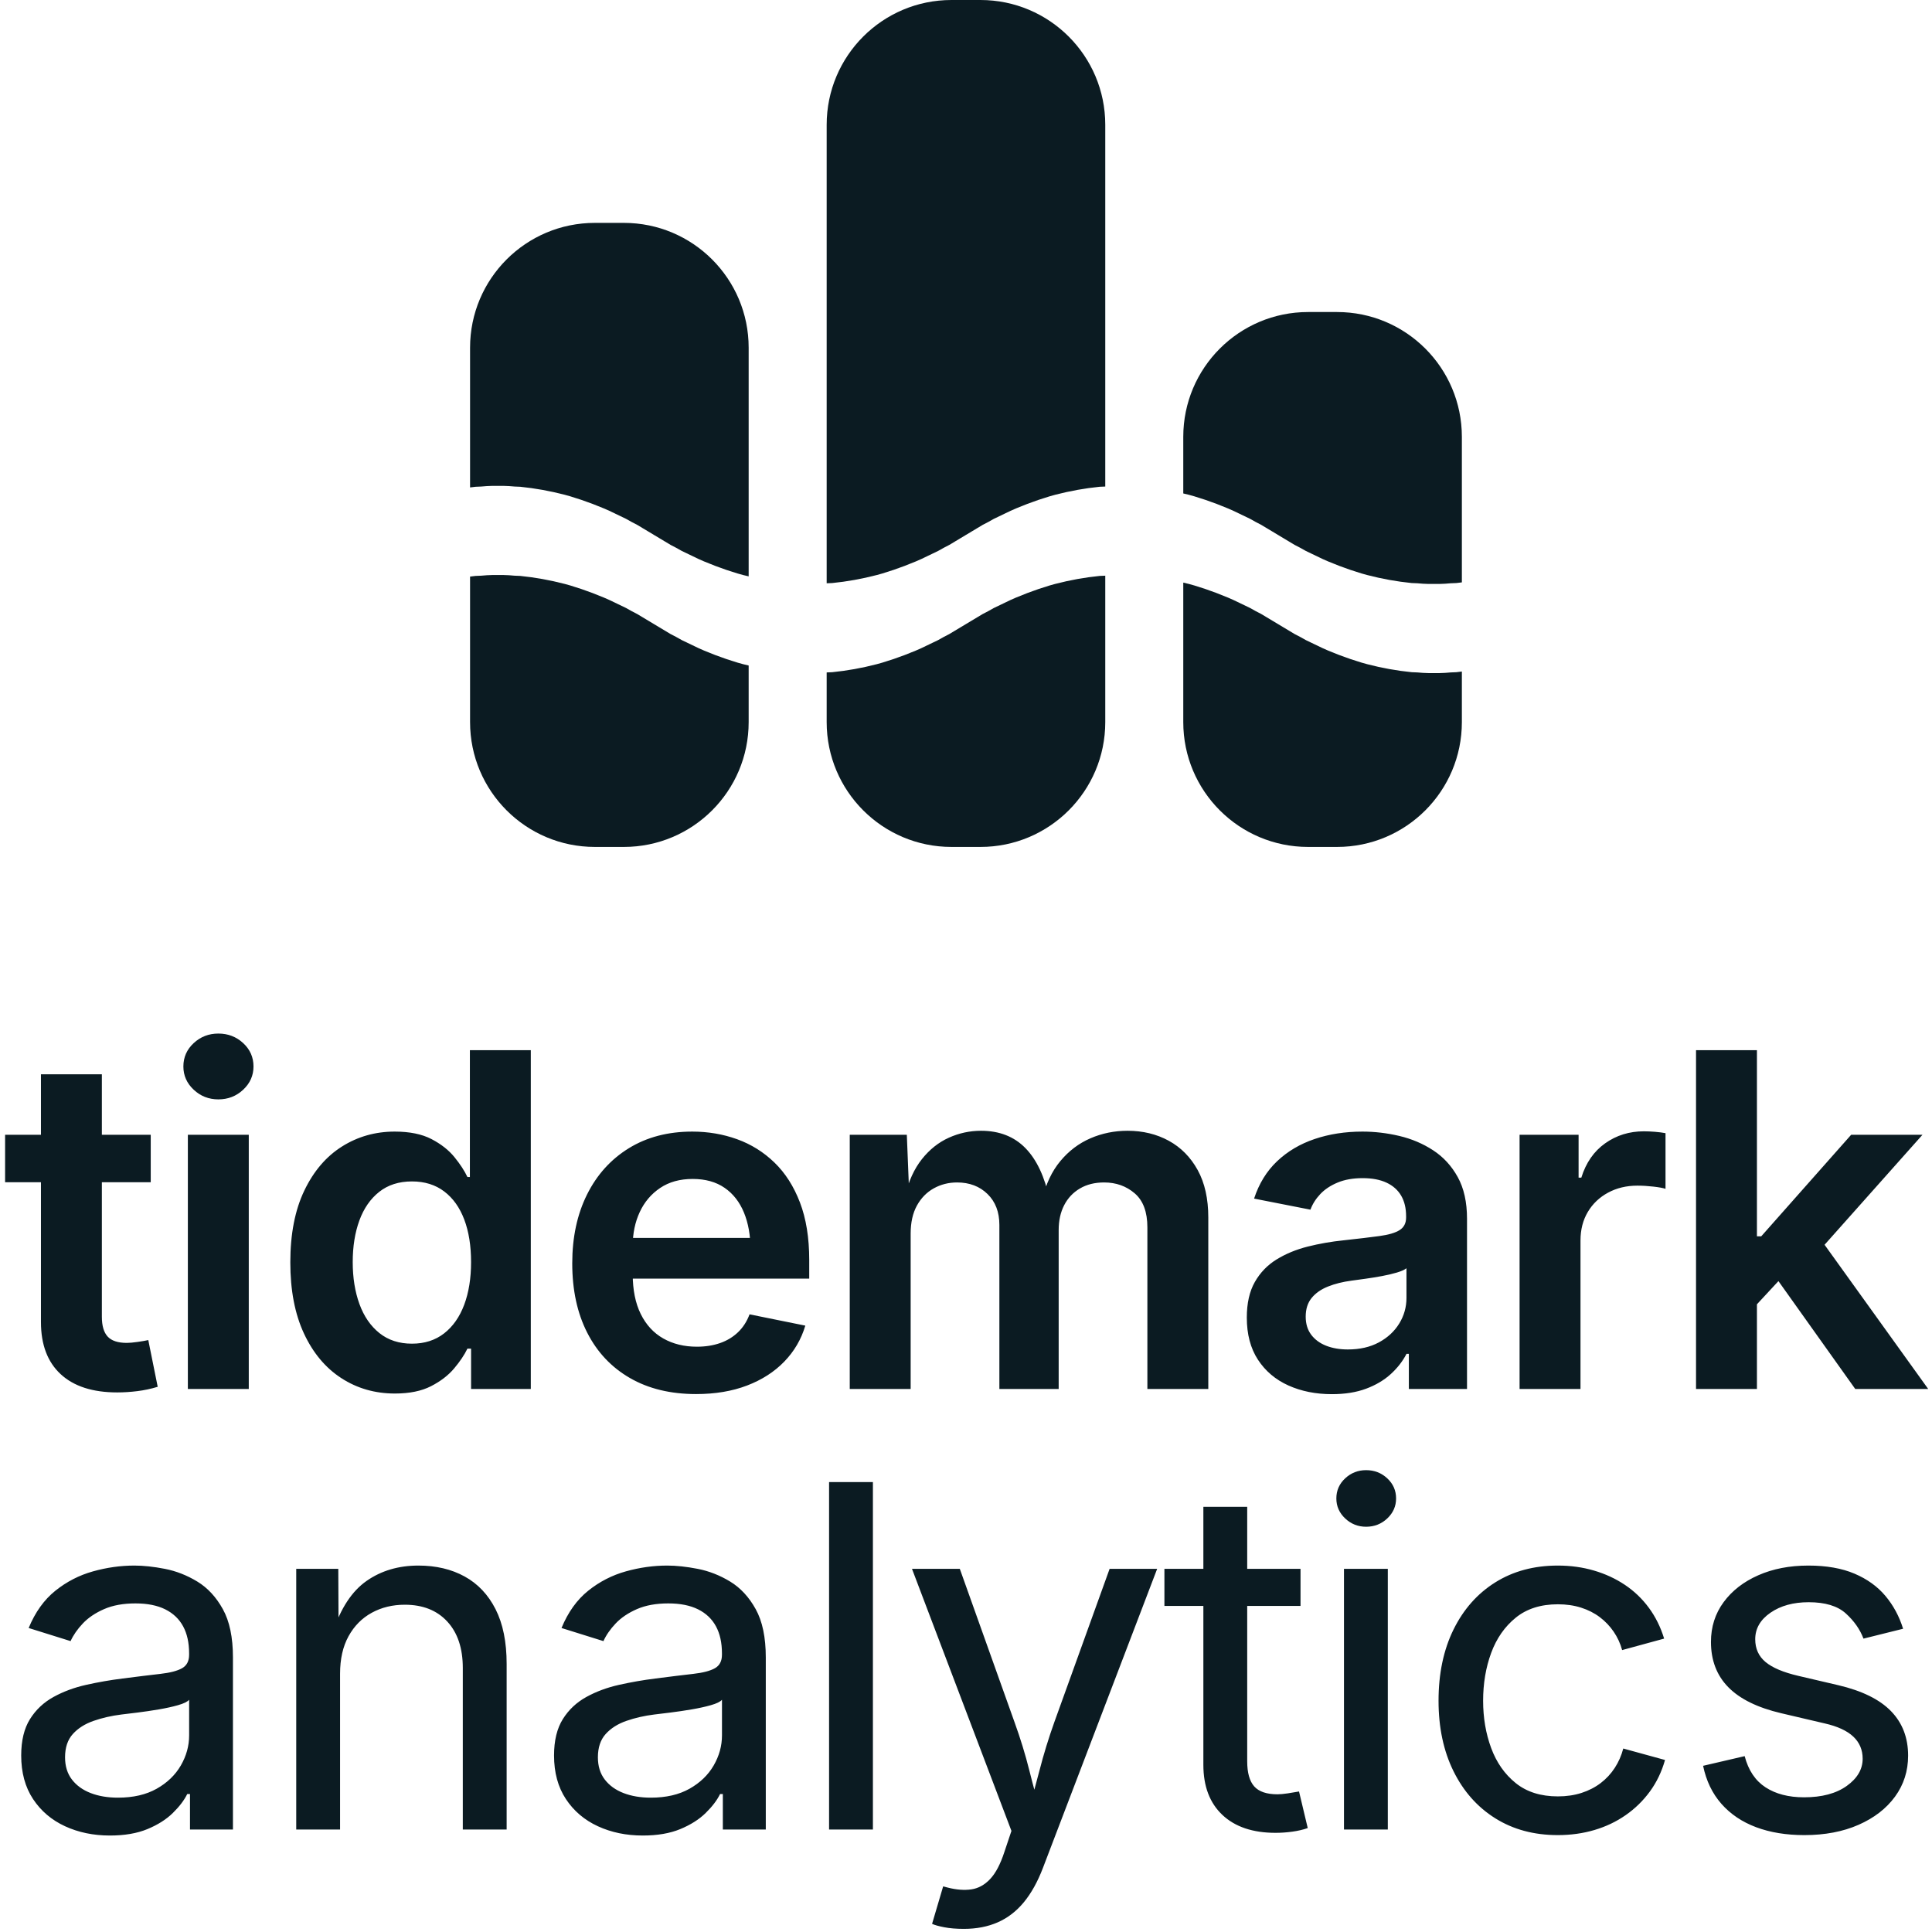
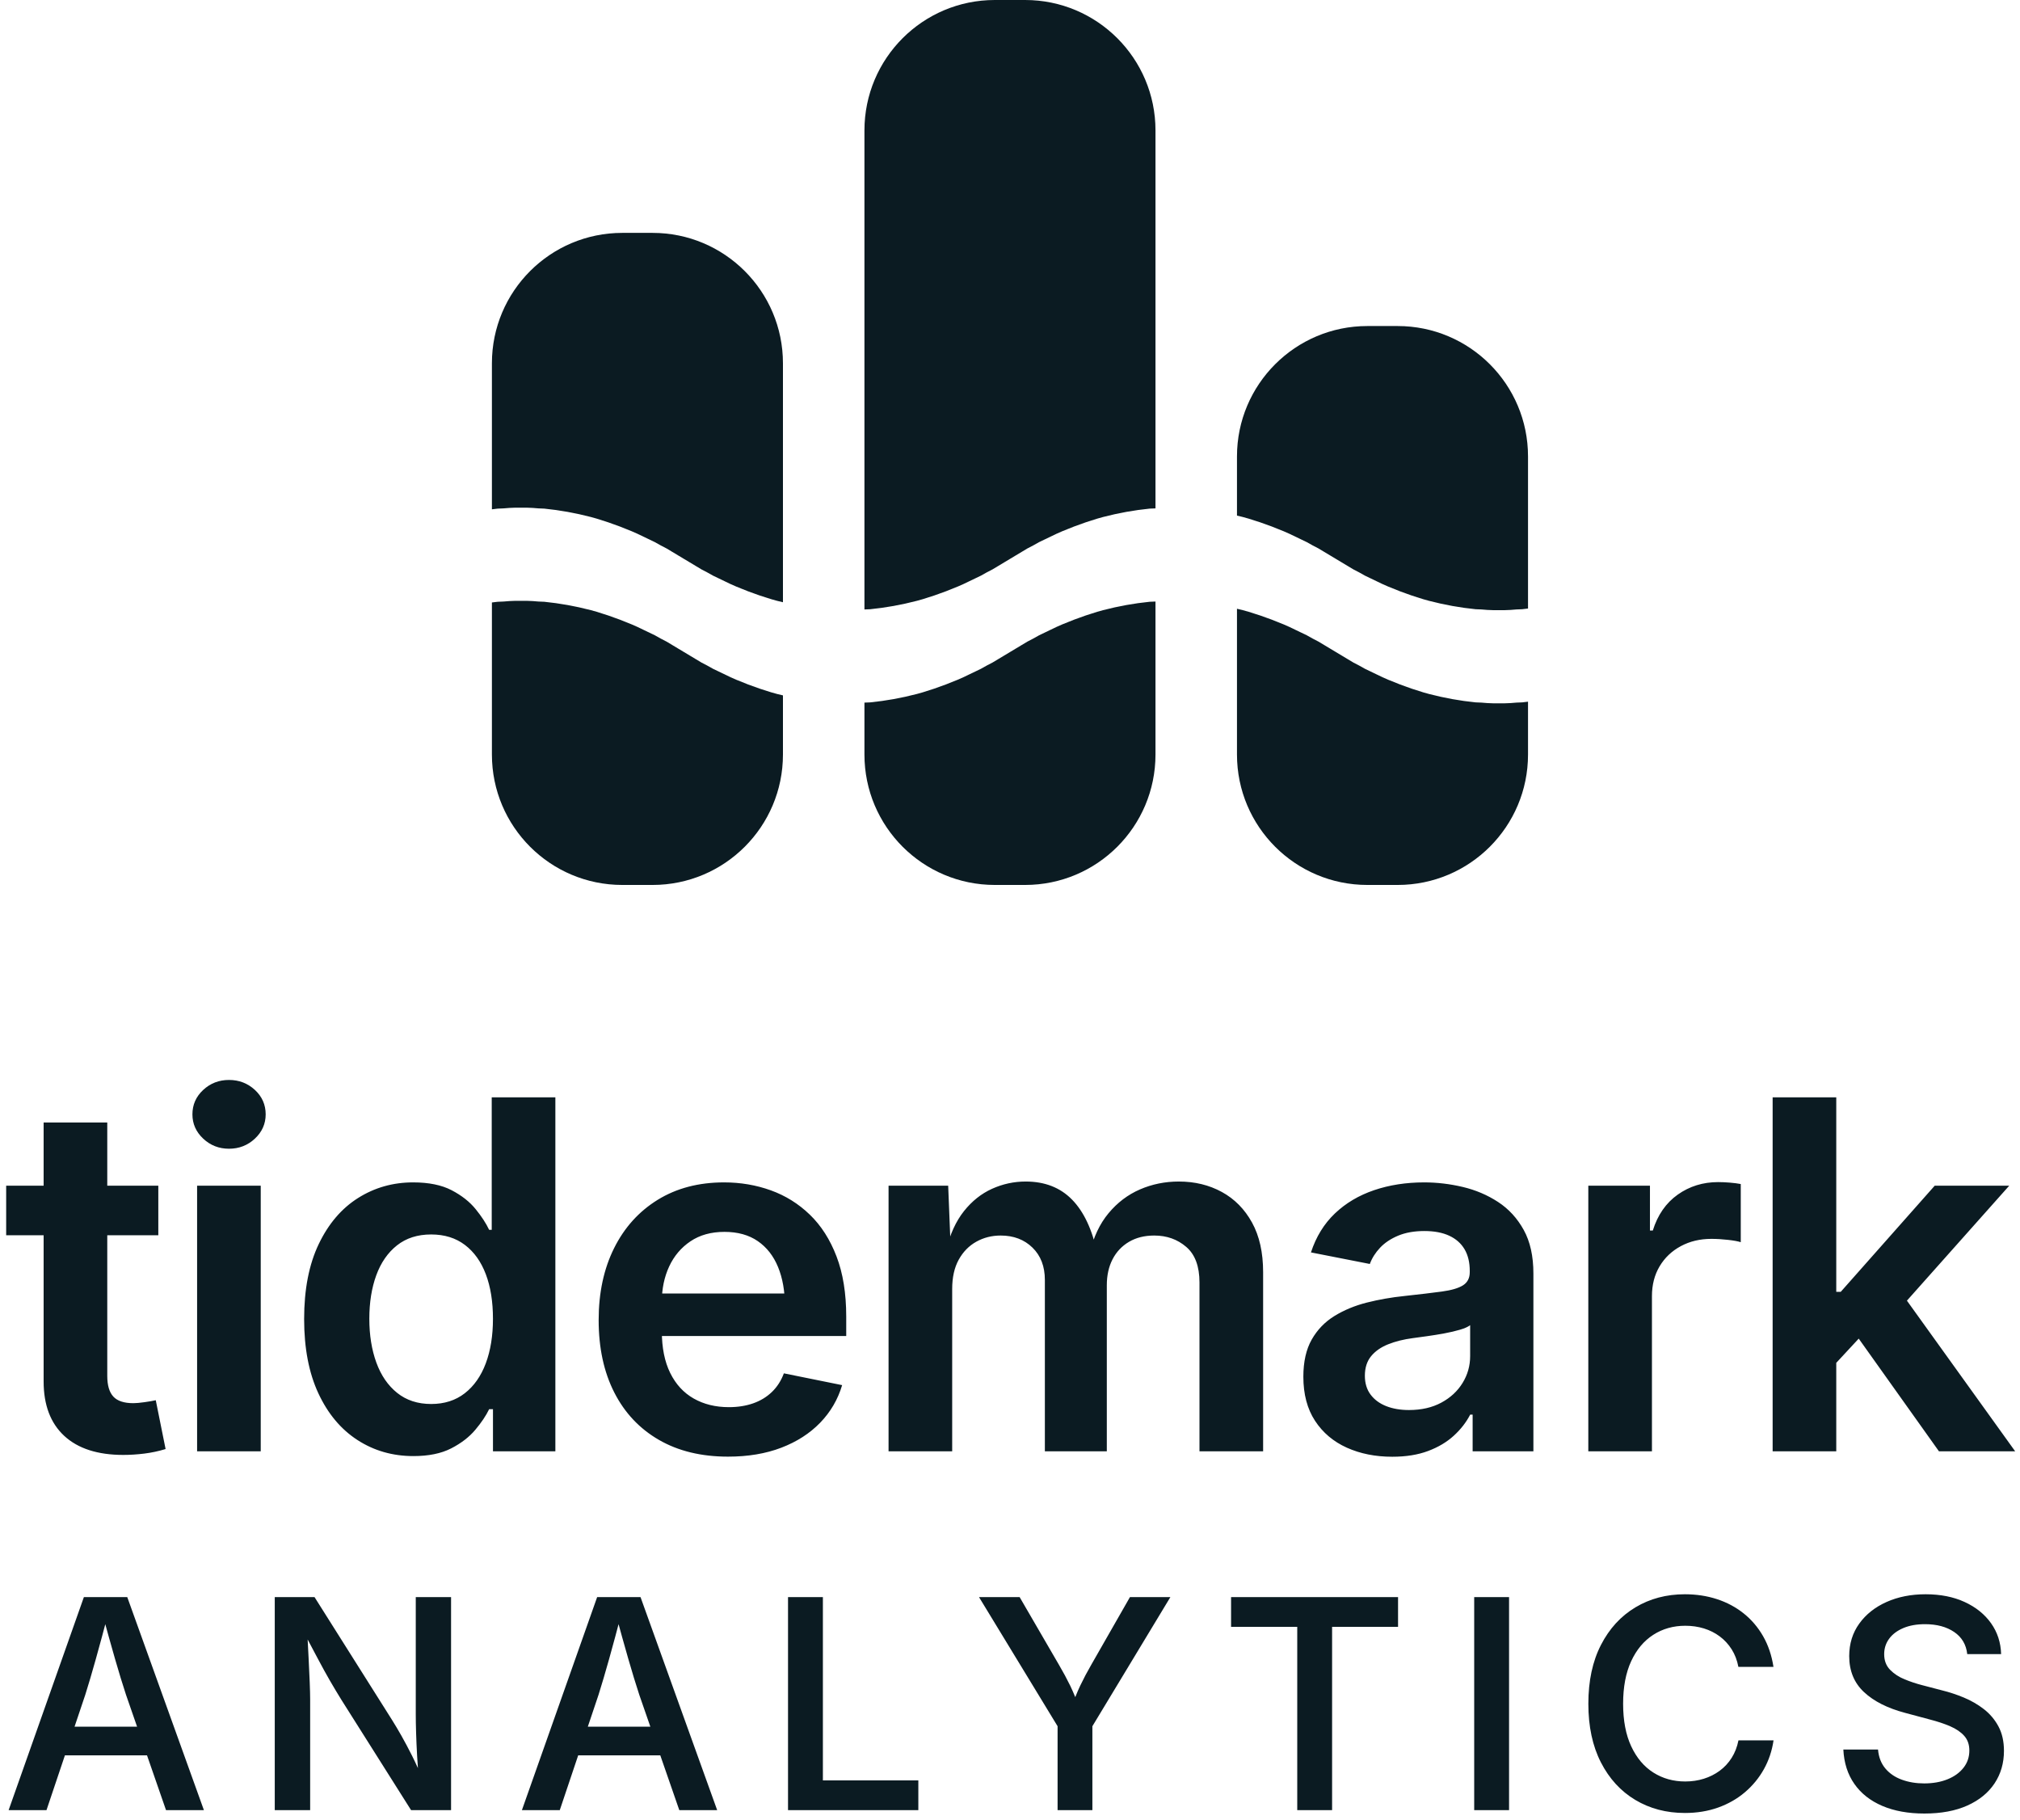
- <svg xmlns="http://www.w3.org/2000/svg" viewBox="0 0 140.99 141.07" width="141" height="141" role="img" aria-label="Tidemark Analytics">
+ <svg xmlns="http://www.w3.org/2000/svg" viewBox="0 0 140.99 127.17" width="141" height="127" role="img" aria-label="Tidemark Analytics">
  <g fill="#0B1B22" transform="translate(31.435 -8.137) scale(1.6274)">
    <path d="M1.75 20.60A5.6 5.6 0 0 1 7.35 15.00H8.65A5.6 5.6 0 0 1 14.25 20.60L14.25 30.86 14.00 30.80 13.75 30.73 13.50 30.65 13.25 30.57 13.00 30.48 12.75 30.39 12.50 30.29 12.25 30.19 12.00 30.08 11.75 29.96 11.50 29.84 11.25 29.72 11.00 29.58 10.75 29.45 10.50 29.30 10.25 29.15 10.00 29.00 9.75 28.85 9.50 28.70 9.25 28.55 9.00 28.42 8.75 28.28 8.50 28.16 8.25 28.04 8.00 27.92 7.75 27.81 7.50 27.71 7.25 27.61 7.00 27.52 6.75 27.43 6.50 27.35 6.25 27.27 6.00 27.20 5.75 27.14 5.50 27.08 5.25 27.03 5.00 26.98 4.75 26.94 4.50 26.90 4.25 26.87 4.00 26.84 3.75 26.83 3.50 26.81 3.25 26.80 3.00 26.80 2.75 26.80 2.50 26.81 2.25 26.83 2.00 26.84 1.75 26.87Z" />
    <path d="M1.75 30.87 2.00 30.84 2.25 30.83 2.50 30.81 2.75 30.80 3.00 30.80 3.25 30.80 3.50 30.81 3.75 30.83 4.00 30.84 4.25 30.87 4.50 30.90 4.75 30.94 5.00 30.98 5.25 31.03 5.50 31.08 5.75 31.14 6.00 31.20 6.25 31.27 6.50 31.35 6.75 31.43 7.00 31.52 7.25 31.61 7.50 31.71 7.75 31.81 8.00 31.92 8.25 32.04 8.50 32.16 8.75 32.28 9.00 32.42 9.25 32.55 9.50 32.70 9.75 32.85 10.00 33.00 10.25 33.15 10.50 33.30 10.75 33.45 11.00 33.58 11.25 33.72 11.50 33.84 11.75 33.96 12.00 34.08 12.25 34.19 12.50 34.29 12.75 34.39 13.00 34.48 13.25 34.57 13.50 34.65 13.75 34.73 14.00 34.80 14.25 34.86L14.25 37.40A5.6 5.6 0 0 1 8.65 43H7.35A5.6 5.6 0 0 1 1.75 37.40Z" />
    <path d="M17.75 10.60A5.6 5.6 0 0 1 23.35 5.00H24.65A5.6 5.6 0 0 1 30.25 10.60L30.25 26.83 30.00 26.84 29.75 26.87 29.50 26.90 29.25 26.94 29.00 26.98 28.75 27.03 28.50 27.08 28.25 27.14 28.00 27.20 27.75 27.27 27.50 27.35 27.25 27.43 27.00 27.52 26.75 27.61 26.50 27.71 26.25 27.81 26.00 27.92 25.75 28.04 25.50 28.16 25.25 28.28 25.00 28.42 24.75 28.55 24.50 28.70 24.25 28.85 24.00 29.00 23.75 29.15 23.50 29.30 23.25 29.45 23.00 29.58 22.75 29.72 22.50 29.84 22.25 29.96 22.00 30.08 21.75 30.19 21.50 30.29 21.25 30.39 21.00 30.48 20.75 30.57 20.50 30.65 20.25 30.73 20.00 30.80 19.75 30.86 19.50 30.92 19.25 30.97 19.00 31.02 18.75 31.06 18.50 31.10 18.25 31.13 18.00 31.16 17.75 31.17Z" />
    <path d="M17.75 35.17 18.00 35.16 18.25 35.13 18.50 35.10 18.75 35.06 19.00 35.02 19.25 34.97 19.50 34.92 19.75 34.86 20.00 34.80 20.25 34.73 20.50 34.65 20.75 34.57 21.00 34.48 21.25 34.39 21.50 34.29 21.75 34.19 22.00 34.08 22.25 33.96 22.50 33.84 22.75 33.72 23.00 33.58 23.25 33.45 23.50 33.30 23.75 33.15 24.00 33.00 24.25 32.85 24.50 32.70 24.75 32.55 25.00 32.42 25.25 32.28 25.50 32.16 25.75 32.04 26.00 31.92 26.25 31.81 26.50 31.71 26.75 31.61 27.00 31.52 27.25 31.43 27.50 31.35 27.75 31.27 28.00 31.20 28.25 31.14 28.50 31.08 28.75 31.03 29.00 30.98 29.25 30.94 29.50 30.90 29.75 30.87 30.00 30.84 30.25 30.83L30.25 37.40A5.6 5.6 0 0 1 24.65 43H23.35A5.6 5.6 0 0 1 17.75 37.40Z" />
    <path d="M33.75 24.60A5.6 5.6 0 0 1 39.35 19.00H40.65A5.6 5.6 0 0 1 46.25 24.60L46.25 31.13 46.00 31.16 45.75 31.17 45.50 31.19 45.25 31.20 45.00 31.20 44.75 31.20 44.50 31.19 44.25 31.17 44.00 31.16 43.75 31.13 43.50 31.10 43.25 31.06 43.00 31.02 42.75 30.97 42.50 30.92 42.25 30.86 42.00 30.80 41.75 30.73 41.50 30.65 41.25 30.57 41.00 30.48 40.75 30.39 40.50 30.29 40.25 30.19 40.00 30.08 39.75 29.96 39.50 29.84 39.25 29.72 39.00 29.58 38.75 29.45 38.50 29.30 38.25 29.15 38.00 29.00 37.75 28.85 37.50 28.70 37.25 28.55 37.00 28.42 36.75 28.28 36.50 28.16 36.25 28.04 36.00 27.92 35.75 27.81 35.50 27.71 35.25 27.61 35.00 27.52 34.75 27.43 34.50 27.35 34.25 27.27 34.00 27.20 33.75 27.14Z" />
    <path d="M33.75 31.14 34.00 31.20 34.25 31.27 34.50 31.35 34.75 31.43 35.00 31.52 35.25 31.61 35.50 31.71 35.75 31.81 36.00 31.92 36.25 32.04 36.50 32.16 36.75 32.28 37.00 32.42 37.25 32.55 37.50 32.70 37.75 32.85 38.00 33.00 38.25 33.15 38.50 33.30 38.75 33.45 39.00 33.58 39.25 33.72 39.50 33.84 39.75 33.96 40.00 34.08 40.25 34.19 40.50 34.29 40.75 34.39 41.00 34.48 41.25 34.57 41.50 34.65 41.75 34.73 42.00 34.80 42.25 34.86 42.50 34.92 42.75 34.97 43.00 35.02 43.25 35.06 43.50 35.10 43.75 35.13 44.00 35.16 44.25 35.17 44.50 35.19 44.75 35.20 45.00 35.20 45.25 35.20 45.50 35.19 45.75 35.17 46.00 35.16 46.25 35.13L46.25 37.40A5.6 5.6 0 0 1 40.65 43H39.35A5.6 5.6 0 0 1 33.75 37.40Z" />
  </g>
  <g transform="translate(0.000 101.419)">
-     <path d="M10.966 -18.561V-15.097H0.332V-18.561ZM2.95 -22.977H7.398V-5.268Q7.398 -4.286 7.822 -3.825Q8.246 -3.364 9.221 -3.364Q9.51 -3.364 10.002 -3.434Q10.495 -3.503 10.788 -3.57L11.475 -0.159Q10.74 0.066 9.983 0.159Q9.226 0.252 8.52 0.252Q5.83 0.252 4.39 -1.08Q2.95 -2.413 2.95 -4.884Z M13.677 0.0V-18.561H18.125V0.0ZM15.905 -21.145Q14.854 -21.145 14.102 -21.851Q13.35 -22.558 13.35 -23.546Q13.35 -24.556 14.102 -25.253Q14.854 -25.951 15.905 -25.951Q16.963 -25.951 17.717 -25.254Q18.47 -24.557 18.47 -23.547Q18.47 -22.557 17.717 -21.851Q16.963 -21.145 15.905 -21.145Z M28.793 0.333Q26.617 0.333 24.884 -0.79Q23.15 -1.913 22.154 -4.051Q21.158 -6.19 21.158 -9.244Q21.158 -12.353 22.179 -14.483Q23.199 -16.613 24.93 -17.703Q26.66 -18.793 28.777 -18.793Q30.416 -18.793 31.468 -18.245Q32.521 -17.696 33.146 -16.924Q33.772 -16.153 34.09 -15.477H34.27V-24.736H38.718V0.0H34.357V-2.944H34.09Q33.759 -2.259 33.12 -1.5Q32.481 -0.741 31.434 -0.204Q30.386 0.333 28.793 0.333ZM30.037 -3.307Q31.422 -3.307 32.386 -4.057Q33.351 -4.807 33.854 -6.147Q34.356 -7.488 34.356 -9.264Q34.356 -11.053 33.859 -12.371Q33.361 -13.69 32.396 -14.422Q31.432 -15.154 30.037 -15.154Q28.613 -15.154 27.649 -14.392Q26.686 -13.63 26.2 -12.301Q25.715 -10.973 25.715 -9.264Q25.715 -7.551 26.205 -6.203Q26.696 -4.854 27.664 -4.08Q28.633 -3.307 30.037 -3.307Z M50.786 0.372Q47.984 0.372 45.955 -0.8Q43.925 -1.972 42.835 -4.114Q41.744 -6.256 41.744 -9.17Q41.744 -12.032 42.823 -14.197Q43.902 -16.362 45.875 -17.578Q47.848 -18.793 50.509 -18.793Q52.237 -18.793 53.778 -18.237Q55.319 -17.682 56.506 -16.535Q57.693 -15.389 58.37 -13.619Q59.048 -11.849 59.048 -9.414V-8.057H43.783V-11.028H56.839L54.761 -10.164Q54.761 -11.714 54.283 -12.877Q53.806 -14.04 52.868 -14.687Q51.93 -15.335 50.535 -15.335Q49.141 -15.335 48.163 -14.677Q47.185 -14.02 46.672 -12.917Q46.16 -11.814 46.16 -10.455V-8.39Q46.16 -6.66 46.745 -5.474Q47.331 -4.288 48.391 -3.687Q49.451 -3.086 50.848 -3.086Q51.779 -3.086 52.541 -3.352Q53.303 -3.618 53.852 -4.146Q54.401 -4.673 54.69 -5.449L58.762 -4.625Q58.317 -3.126 57.229 -2.001Q56.14 -0.876 54.51 -0.252Q52.879 0.372 50.786 0.372Z M62.007 0.0V-18.561H66.174L66.355 -14.068H66.031Q66.439 -15.73 67.277 -16.784Q68.115 -17.837 69.239 -18.345Q70.363 -18.853 71.591 -18.853Q73.596 -18.853 74.833 -17.588Q76.07 -16.323 76.593 -13.838H76.064Q76.455 -15.522 77.381 -16.636Q78.307 -17.751 79.58 -18.302Q80.853 -18.853 82.291 -18.853Q83.967 -18.853 85.302 -18.123Q86.636 -17.393 87.412 -15.985Q88.187 -14.577 88.187 -12.518V0.0H83.739V-11.797Q83.739 -13.49 82.814 -14.284Q81.889 -15.079 80.579 -15.079Q79.558 -15.079 78.811 -14.638Q78.064 -14.197 77.663 -13.419Q77.262 -12.64 77.262 -11.606V0.0H72.932V-11.977Q72.932 -13.39 72.067 -14.234Q71.202 -15.079 69.842 -15.079Q68.914 -15.079 68.14 -14.648Q67.367 -14.217 66.91 -13.389Q66.454 -12.56 66.454 -11.346V0.0Z M97.213 0.379Q95.446 0.379 94.036 -0.255Q92.627 -0.89 91.813 -2.135Q90.999 -3.381 90.999 -5.214Q90.999 -6.781 91.584 -7.81Q92.169 -8.839 93.174 -9.458Q94.179 -10.076 95.44 -10.395Q96.702 -10.713 98.056 -10.853Q99.677 -11.029 100.68 -11.165Q101.684 -11.301 102.157 -11.6Q102.63 -11.899 102.63 -12.52V-12.606Q102.63 -13.499 102.268 -14.117Q101.905 -14.735 101.2 -15.064Q100.494 -15.394 99.456 -15.394Q98.404 -15.394 97.628 -15.071Q96.853 -14.748 96.362 -14.228Q95.871 -13.707 95.645 -13.092L91.53 -13.9Q92.067 -15.541 93.206 -16.624Q94.346 -17.707 95.948 -18.25Q97.551 -18.793 99.445 -18.793Q100.789 -18.793 102.14 -18.474Q103.492 -18.154 104.609 -17.424Q105.726 -16.694 106.402 -15.47Q107.078 -14.246 107.078 -12.426V0.0H102.831V-2.563H102.659Q102.245 -1.758 101.511 -1.088Q100.778 -0.419 99.711 -0.02Q98.645 0.379 97.213 0.379ZM98.378 -2.885Q99.683 -2.885 100.641 -3.401Q101.6 -3.917 102.128 -4.777Q102.657 -5.637 102.657 -6.654V-8.814Q102.441 -8.644 101.952 -8.499Q101.463 -8.354 100.852 -8.241Q100.24 -8.128 99.653 -8.047Q99.065 -7.965 98.647 -7.909Q97.686 -7.783 96.926 -7.479Q96.165 -7.175 95.732 -6.644Q95.299 -6.113 95.299 -5.281Q95.299 -4.496 95.699 -3.963Q96.098 -3.431 96.79 -3.158Q97.483 -2.885 98.378 -2.885Z M110.916 0.0V-18.561H115.225V-15.429H115.424Q115.932 -17.064 117.166 -17.938Q118.401 -18.813 119.989 -18.813Q120.36 -18.813 120.807 -18.777Q121.253 -18.74 121.572 -18.678V-14.614Q121.294 -14.707 120.687 -14.776Q120.081 -14.846 119.516 -14.846Q118.326 -14.846 117.38 -14.336Q116.434 -13.826 115.899 -12.927Q115.364 -12.028 115.364 -10.845V0.0Z M127.861 -5.767V-11.145H128.56L135.128 -18.561H140.336L132.167 -9.384H131.217ZM123.8 0.0V-24.736H128.247V0.0ZM135.425 0.0 129.45 -8.391 132.456 -11.544 140.752 0.0Z M7.985 32.607Q6.179 32.607 4.709 31.929Q3.238 31.251 2.373 29.943Q1.508 28.635 1.508 26.761Q1.508 25.129 2.151 24.104Q2.793 23.08 3.87 22.488Q4.946 21.896 6.256 21.604Q7.565 21.311 8.899 21.143Q10.598 20.925 11.667 20.804Q12.735 20.683 13.252 20.392Q13.768 20.101 13.768 19.409V19.308Q13.768 18.141 13.332 17.333Q12.895 16.524 12.025 16.091Q11.154 15.658 9.85 15.658Q8.514 15.658 7.559 16.075Q6.604 16.492 6.009 17.121Q5.414 17.75 5.114 18.411L2.053 17.454Q2.768 15.722 4.004 14.731Q5.241 13.74 6.752 13.318Q8.264 12.895 9.772 12.895Q10.764 12.895 11.996 13.134Q13.229 13.373 14.363 14.06Q15.496 14.747 16.232 16.077Q16.969 17.406 16.969 19.603V32.17H13.833V29.578H13.631Q13.299 30.257 12.58 30.961Q11.862 31.666 10.725 32.137Q9.589 32.607 7.985 32.607ZM8.573 29.842Q10.243 29.842 11.4 29.19Q12.557 28.538 13.164 27.491Q13.77 26.443 13.77 25.296V22.695Q13.58 22.912 12.962 23.088Q12.343 23.264 11.551 23.399Q10.759 23.533 10.015 23.626Q9.272 23.719 8.83 23.77Q7.735 23.906 6.789 24.236Q5.844 24.566 5.277 25.196Q4.71 25.826 4.71 26.894Q4.71 27.865 5.212 28.519Q5.714 29.172 6.583 29.507Q7.453 29.842 8.573 29.842Z M24.791 20.788V32.17H21.59V13.134H24.661L24.682 17.757H24.264Q25.125 15.135 26.728 14.015Q28.332 12.895 30.511 12.895Q32.438 12.895 33.887 13.692Q35.336 14.488 36.145 16.081Q36.954 17.674 36.954 20.079V32.17H33.753V20.377Q33.753 18.209 32.619 16.982Q31.486 15.754 29.519 15.754Q28.176 15.754 27.103 16.342Q26.03 16.93 25.41 18.054Q24.791 19.177 24.791 20.788Z M46.892 32.607Q45.086 32.607 43.616 31.929Q42.145 31.251 41.28 29.943Q40.415 28.635 40.415 26.761Q40.415 25.129 41.058 24.104Q41.7 23.08 42.777 22.488Q43.853 21.896 45.163 21.604Q46.472 21.311 47.806 21.143Q49.505 20.925 50.574 20.804Q51.642 20.683 52.159 20.392Q52.675 20.101 52.675 19.409V19.308Q52.675 18.141 52.239 17.333Q51.802 16.524 50.932 16.091Q50.061 15.658 48.757 15.658Q47.421 15.658 46.466 16.075Q45.511 16.492 44.916 17.121Q44.321 17.75 44.021 18.411L40.96 17.454Q41.675 15.722 42.911 14.731Q44.148 13.74 45.659 13.318Q47.171 12.895 48.679 12.895Q49.671 12.895 50.903 13.134Q52.136 13.373 53.27 14.06Q54.403 14.747 55.139 16.077Q55.876 17.406 55.876 19.603V32.17H52.74V29.578H52.538Q52.206 30.257 51.487 30.961Q50.769 31.666 49.632 32.137Q48.496 32.607 46.892 32.607ZM47.48 29.842Q49.15 29.842 50.307 29.19Q51.464 28.538 52.071 27.491Q52.677 26.443 52.677 25.296V22.695Q52.487 22.912 51.869 23.088Q51.25 23.264 50.458 23.399Q49.666 23.533 48.922 23.626Q48.179 23.719 47.737 23.77Q46.642 23.906 45.696 24.236Q44.751 24.566 44.184 25.196Q43.617 25.826 43.617 26.894Q43.617 27.865 44.119 28.519Q44.621 29.172 45.49 29.507Q46.36 29.842 47.48 29.842Z M63.698 6.8V32.17H60.497V6.8Z M68.018 39.055 68.827 36.319 69.171 36.41Q70.114 36.65 70.882 36.539Q71.65 36.427 72.254 35.788Q72.859 35.149 73.295 33.815L73.813 32.269L66.551 13.134H70.043L74.038 24.329Q74.682 26.106 75.119 27.852Q75.556 29.597 76.048 31.259H74.92Q75.412 29.597 75.864 27.843Q76.315 26.089 76.944 24.329L80.981 13.134H84.453L76.112 34.973Q75.533 36.49 74.718 37.479Q73.903 38.467 72.812 38.945Q71.721 39.423 70.338 39.423Q69.508 39.423 68.892 39.302Q68.277 39.181 68.018 39.055Z M94.921 13.134V15.841H84.983V13.134ZM87.827 8.605H91.028V27.19Q91.028 28.442 91.54 29.019Q92.052 29.596 93.241 29.596Q93.531 29.596 93.988 29.528Q94.444 29.459 94.812 29.391L95.448 32.062Q94.946 32.238 94.326 32.324Q93.706 32.41 93.099 32.41Q90.603 32.41 89.215 31.101Q87.827 29.793 87.827 27.442Z M98.094 32.17V13.134H101.295V32.17ZM99.71 10.06Q98.823 10.06 98.18 9.453Q97.537 8.845 97.537 7.994Q97.537 7.126 98.18 6.527Q98.823 5.928 99.71 5.928Q100.613 5.928 101.256 6.527Q101.899 7.126 101.899 7.994Q101.899 8.845 101.256 9.453Q100.613 10.06 99.71 10.06Z M113.707 32.576Q111.101 32.576 109.142 31.349Q107.184 30.123 106.091 27.91Q104.999 25.697 104.999 22.768Q104.999 19.791 106.091 17.569Q107.184 15.348 109.142 14.122Q111.101 12.895 113.707 12.895Q115.108 12.895 116.347 13.259Q117.587 13.622 118.606 14.304Q119.625 14.986 120.356 15.978Q121.087 16.97 121.471 18.228L118.405 19.066Q118.204 18.333 117.785 17.722Q117.367 17.11 116.772 16.661Q116.177 16.212 115.405 15.967Q114.634 15.722 113.711 15.722Q111.84 15.722 110.635 16.701Q109.429 17.679 108.841 19.276Q108.254 20.872 108.254 22.767Q108.254 24.628 108.841 26.218Q109.429 27.807 110.635 28.778Q111.84 29.749 113.711 29.749Q114.651 29.749 115.438 29.496Q116.226 29.242 116.838 28.776Q117.449 28.311 117.868 27.665Q118.286 27.02 118.487 26.254L121.536 27.091Q121.169 28.384 120.43 29.393Q119.691 30.402 118.664 31.117Q117.637 31.833 116.381 32.204Q115.124 32.576 113.707 32.576Z M131.71 32.576Q129.729 32.576 128.189 32Q126.649 31.423 125.652 30.291Q124.656 29.159 124.316 27.516L127.351 26.81Q127.757 28.361 128.876 29.088Q129.995 29.816 131.688 29.816Q133.645 29.816 134.806 28.984Q135.967 28.152 135.967 26.999Q135.967 26.027 135.283 25.384Q134.599 24.74 133.197 24.421L130.022 23.677Q127.423 23.067 126.157 21.777Q124.89 20.487 124.89 18.469Q124.89 16.822 125.815 15.566Q126.739 14.31 128.345 13.603Q129.95 12.895 132.001 12.895Q133.98 12.895 135.369 13.485Q136.758 14.075 137.629 15.112Q138.499 16.15 138.92 17.509L136.027 18.229Q135.642 17.211 134.737 16.391Q133.832 15.571 132.023 15.571Q130.349 15.571 129.236 16.337Q128.122 17.104 128.122 18.274Q128.122 19.307 128.874 19.936Q129.626 20.565 131.273 20.949L134.187 21.63Q136.786 22.24 138.036 23.524Q139.286 24.809 139.286 26.772Q139.286 28.455 138.332 29.764Q137.377 31.073 135.668 31.824Q133.958 32.576 131.71 32.576Z" fill="#0B1B22" />
+     <path d="M10.966 -18.561V-15.097H0.332V-18.561ZM2.95 -22.977H7.398V-5.268Q7.398 -4.286 7.822 -3.825Q8.246 -3.364 9.221 -3.364Q9.51 -3.364 10.002 -3.434Q10.495 -3.503 10.788 -3.57L11.475 -0.159Q10.74 0.066 9.983 0.159Q9.226 0.252 8.52 0.252Q5.83 0.252 4.39 -1.08Q2.95 -2.413 2.95 -4.884Z M13.677 0.0V-18.561H18.125V0.0ZM15.905 -21.145Q14.854 -21.145 14.102 -21.851Q13.35 -22.558 13.35 -23.546Q13.35 -24.556 14.102 -25.253Q14.854 -25.951 15.905 -25.951Q16.963 -25.951 17.717 -25.254Q18.47 -24.557 18.47 -23.547Q18.47 -22.557 17.717 -21.851Q16.963 -21.145 15.905 -21.145Z M28.793 0.333Q26.617 0.333 24.884 -0.79Q23.15 -1.913 22.154 -4.051Q21.158 -6.19 21.158 -9.244Q21.158 -12.353 22.179 -14.483Q23.199 -16.613 24.93 -17.703Q26.66 -18.793 28.777 -18.793Q30.416 -18.793 31.468 -18.245Q32.521 -17.696 33.146 -16.924Q33.772 -16.153 34.09 -15.477H34.27V-24.736H38.718V0.0H34.357V-2.944H34.09Q33.759 -2.259 33.12 -1.5Q32.481 -0.741 31.434 -0.204Q30.386 0.333 28.793 0.333ZM30.037 -3.307Q31.422 -3.307 32.386 -4.057Q33.351 -4.807 33.854 -6.147Q34.356 -7.488 34.356 -9.264Q34.356 -11.053 33.859 -12.371Q33.361 -13.69 32.396 -14.422Q31.432 -15.154 30.037 -15.154Q28.613 -15.154 27.649 -14.392Q26.686 -13.63 26.2 -12.301Q25.715 -10.973 25.715 -9.264Q25.715 -7.551 26.205 -6.203Q26.696 -4.854 27.664 -4.08Q28.633 -3.307 30.037 -3.307Z M50.786 0.372Q47.984 0.372 45.955 -0.8Q43.925 -1.972 42.835 -4.114Q41.744 -6.256 41.744 -9.17Q41.744 -12.032 42.823 -14.197Q43.902 -16.362 45.875 -17.578Q47.848 -18.793 50.509 -18.793Q52.237 -18.793 53.778 -18.237Q55.319 -17.682 56.506 -16.535Q57.693 -15.389 58.37 -13.619Q59.048 -11.849 59.048 -9.414V-8.057H43.783V-11.028H56.839L54.761 -10.164Q54.761 -11.714 54.283 -12.877Q53.806 -14.04 52.868 -14.687Q51.93 -15.335 50.535 -15.335Q49.141 -15.335 48.163 -14.677Q47.185 -14.02 46.672 -12.917Q46.16 -11.814 46.16 -10.455V-8.39Q46.16 -6.66 46.745 -5.474Q47.331 -4.288 48.391 -3.687Q49.451 -3.086 50.848 -3.086Q51.779 -3.086 52.541 -3.352Q53.303 -3.618 53.852 -4.146Q54.401 -4.673 54.69 -5.449L58.762 -4.625Q58.317 -3.126 57.229 -2.001Q56.14 -0.876 54.51 -0.252Q52.879 0.372 50.786 0.372Z M62.007 0.0V-18.561H66.174L66.355 -14.068H66.031Q66.439 -15.73 67.277 -16.784Q68.115 -17.837 69.239 -18.345Q70.363 -18.853 71.591 -18.853Q73.596 -18.853 74.833 -17.588Q76.07 -16.323 76.593 -13.838H76.064Q76.455 -15.522 77.381 -16.636Q78.307 -17.751 79.58 -18.302Q80.853 -18.853 82.291 -18.853Q83.967 -18.853 85.302 -18.123Q86.636 -17.393 87.412 -15.985Q88.187 -14.577 88.187 -12.518V0.0H83.739V-11.797Q83.739 -13.49 82.814 -14.284Q81.889 -15.079 80.579 -15.079Q79.558 -15.079 78.811 -14.638Q78.064 -14.197 77.663 -13.419Q77.262 -12.64 77.262 -11.606V0.0H72.932V-11.977Q72.932 -13.39 72.067 -14.234Q71.202 -15.079 69.842 -15.079Q68.914 -15.079 68.14 -14.648Q67.367 -14.217 66.91 -13.389Q66.454 -12.56 66.454 -11.346V0.0Z M97.213 0.379Q95.446 0.379 94.036 -0.255Q92.627 -0.89 91.813 -2.135Q90.999 -3.381 90.999 -5.214Q90.999 -6.781 91.584 -7.81Q92.169 -8.839 93.174 -9.458Q94.179 -10.076 95.44 -10.395Q96.702 -10.713 98.056 -10.853Q99.677 -11.029 100.68 -11.165Q101.684 -11.301 102.157 -11.6Q102.63 -11.899 102.63 -12.52V-12.606Q102.63 -13.499 102.268 -14.117Q101.905 -14.735 101.2 -15.064Q100.494 -15.394 99.456 -15.394Q98.404 -15.394 97.628 -15.071Q96.853 -14.748 96.362 -14.228Q95.871 -13.707 95.645 -13.092L91.53 -13.9Q92.067 -15.541 93.206 -16.624Q94.346 -17.707 95.948 -18.25Q97.551 -18.793 99.445 -18.793Q100.789 -18.793 102.14 -18.474Q103.492 -18.154 104.609 -17.424Q105.726 -16.694 106.402 -15.47Q107.078 -14.246 107.078 -12.426V0.0H102.831V-2.563H102.659Q102.245 -1.758 101.511 -1.088Q100.778 -0.419 99.711 -0.02Q98.645 0.379 97.213 0.379ZM98.378 -2.885Q99.683 -2.885 100.641 -3.401Q101.6 -3.917 102.128 -4.777Q102.657 -5.637 102.657 -6.654V-8.814Q102.441 -8.644 101.952 -8.499Q101.463 -8.354 100.852 -8.241Q100.24 -8.128 99.653 -8.047Q99.065 -7.965 98.647 -7.909Q97.686 -7.783 96.926 -7.479Q96.165 -7.175 95.732 -6.644Q95.299 -6.113 95.299 -5.281Q95.299 -4.496 95.699 -3.963Q96.098 -3.431 96.79 -3.158Q97.483 -2.885 98.378 -2.885Z M110.916 0.0V-18.561H115.225V-15.429H115.424Q115.932 -17.064 117.166 -17.938Q118.401 -18.813 119.989 -18.813Q120.36 -18.813 120.807 -18.777Q121.253 -18.74 121.572 -18.678V-14.614Q121.294 -14.707 120.687 -14.776Q120.081 -14.846 119.516 -14.846Q118.326 -14.846 117.38 -14.336Q116.434 -13.826 115.899 -12.927Q115.364 -12.028 115.364 -10.845V0.0Z M127.861 -5.767V-11.145H128.56L135.128 -18.561H140.336L132.167 -9.384H131.217ZM123.8 0.0V-24.736H128.247V0.0ZM135.425 0.0 129.45 -8.391 132.456 -11.544 140.752 0.0Z M0.504 25.073 5.763 10.189H8.796L14.152 25.073H11.504L8.708 17.013Q8.35 15.927 7.939 14.502Q7.528 13.077 7.006 11.154H7.507Q6.998 13.092 6.594 14.532Q6.191 15.972 5.861 17.013L3.151 25.073ZM3.438 21.245V19.244H11.218V21.245Z M19.105 25.073V10.189H21.886L27.308 18.782Q27.603 19.25 27.958 19.875Q28.312 20.5 28.702 21.275Q29.091 22.051 29.474 22.978H29.184Q29.104 22.132 29.055 21.277Q29.006 20.423 28.984 19.669Q28.961 18.915 28.961 18.393V10.189H31.428V25.073H28.632L23.764 17.367Q23.346 16.692 22.959 16.023Q22.572 15.353 22.114 14.488Q21.656 13.622 20.997 12.384H21.364Q21.422 13.477 21.47 14.442Q21.519 15.406 21.549 16.153Q21.579 16.9 21.579 17.352V25.073Z M36.38 25.073 41.638 10.189H44.671L50.027 25.073H47.38L44.583 17.013Q44.226 15.927 43.815 14.502Q43.404 13.077 42.882 11.154H43.382Q42.873 13.092 42.47 14.532Q42.066 15.972 41.736 17.013L39.027 25.073ZM39.313 21.245V19.244H47.094V21.245Z M54.98 25.073V10.189H57.417V22.997H64.088V25.073Z M73.821 25.073V19.211L68.33 10.189H71.169L73.915 14.916Q74.361 15.675 74.707 16.386Q75.052 17.098 75.419 18.141H74.703Q75.065 17.083 75.409 16.364Q75.753 15.645 76.175 14.916L78.878 10.189H81.704L76.253 19.211V25.073Z M85.947 12.265V10.189H97.618V12.265H93.008V25.073H90.572V12.265Z M105.377 10.189V25.073H102.94V10.189Z M117.666 25.273Q115.725 25.273 114.199 24.36Q112.673 23.447 111.796 21.737Q110.919 20.026 110.919 17.641Q110.919 15.243 111.8 13.531Q112.68 11.819 114.208 10.904Q115.735 9.989 117.666 9.989Q118.86 9.989 119.907 10.33Q120.953 10.671 121.775 11.327Q122.597 11.983 123.135 12.923Q123.673 13.864 123.858 15.063H121.406Q121.272 14.366 120.935 13.835Q120.598 13.303 120.103 12.934Q119.608 12.565 118.995 12.377Q118.382 12.19 117.696 12.19Q116.44 12.19 115.456 12.823Q114.472 13.456 113.91 14.671Q113.349 15.887 113.349 17.641Q113.349 19.403 113.916 20.617Q114.484 21.831 115.466 22.451Q116.448 23.072 117.691 23.072Q118.377 23.072 118.989 22.881Q119.6 22.69 120.098 22.324Q120.596 21.958 120.935 21.423Q121.274 20.888 121.411 20.199H123.863Q123.703 21.29 123.189 22.212Q122.675 23.133 121.864 23.823Q121.054 24.513 119.992 24.893Q118.93 25.273 117.666 25.273Z M134.406 25.312Q132.714 25.312 131.465 24.779Q130.216 24.246 129.514 23.245Q128.812 22.245 128.742 20.84H131.166Q131.236 21.639 131.679 22.164Q132.121 22.69 132.833 22.948Q133.544 23.207 134.391 23.207Q135.309 23.207 136.021 22.92Q136.733 22.633 137.141 22.113Q137.549 21.593 137.549 20.909Q137.549 20.286 137.192 19.885Q136.836 19.485 136.212 19.215Q135.588 18.946 134.781 18.739L133.058 18.277Q131.217 17.79 130.185 16.825Q129.152 15.859 129.152 14.313Q129.152 13.014 129.854 12.04Q130.556 11.066 131.763 10.528Q132.971 9.989 134.493 9.989Q136.047 9.989 137.222 10.53Q138.397 11.071 139.067 12.015Q139.736 12.96 139.769 14.171H137.402Q137.292 13.173 136.49 12.627Q135.688 12.08 134.448 12.08Q133.574 12.08 132.932 12.352Q132.29 12.624 131.943 13.097Q131.596 13.569 131.596 14.175Q131.596 14.846 132.01 15.268Q132.424 15.69 133.033 15.937Q133.642 16.184 134.222 16.334L135.642 16.705Q136.4 16.89 137.165 17.208Q137.929 17.525 138.564 18.017Q139.2 18.51 139.584 19.225Q139.968 19.941 139.968 20.932Q139.968 22.213 139.311 23.204Q138.654 24.194 137.41 24.753Q136.167 25.312 134.406 25.312Z" fill="#0B1B22" />
  </g>
</svg>
